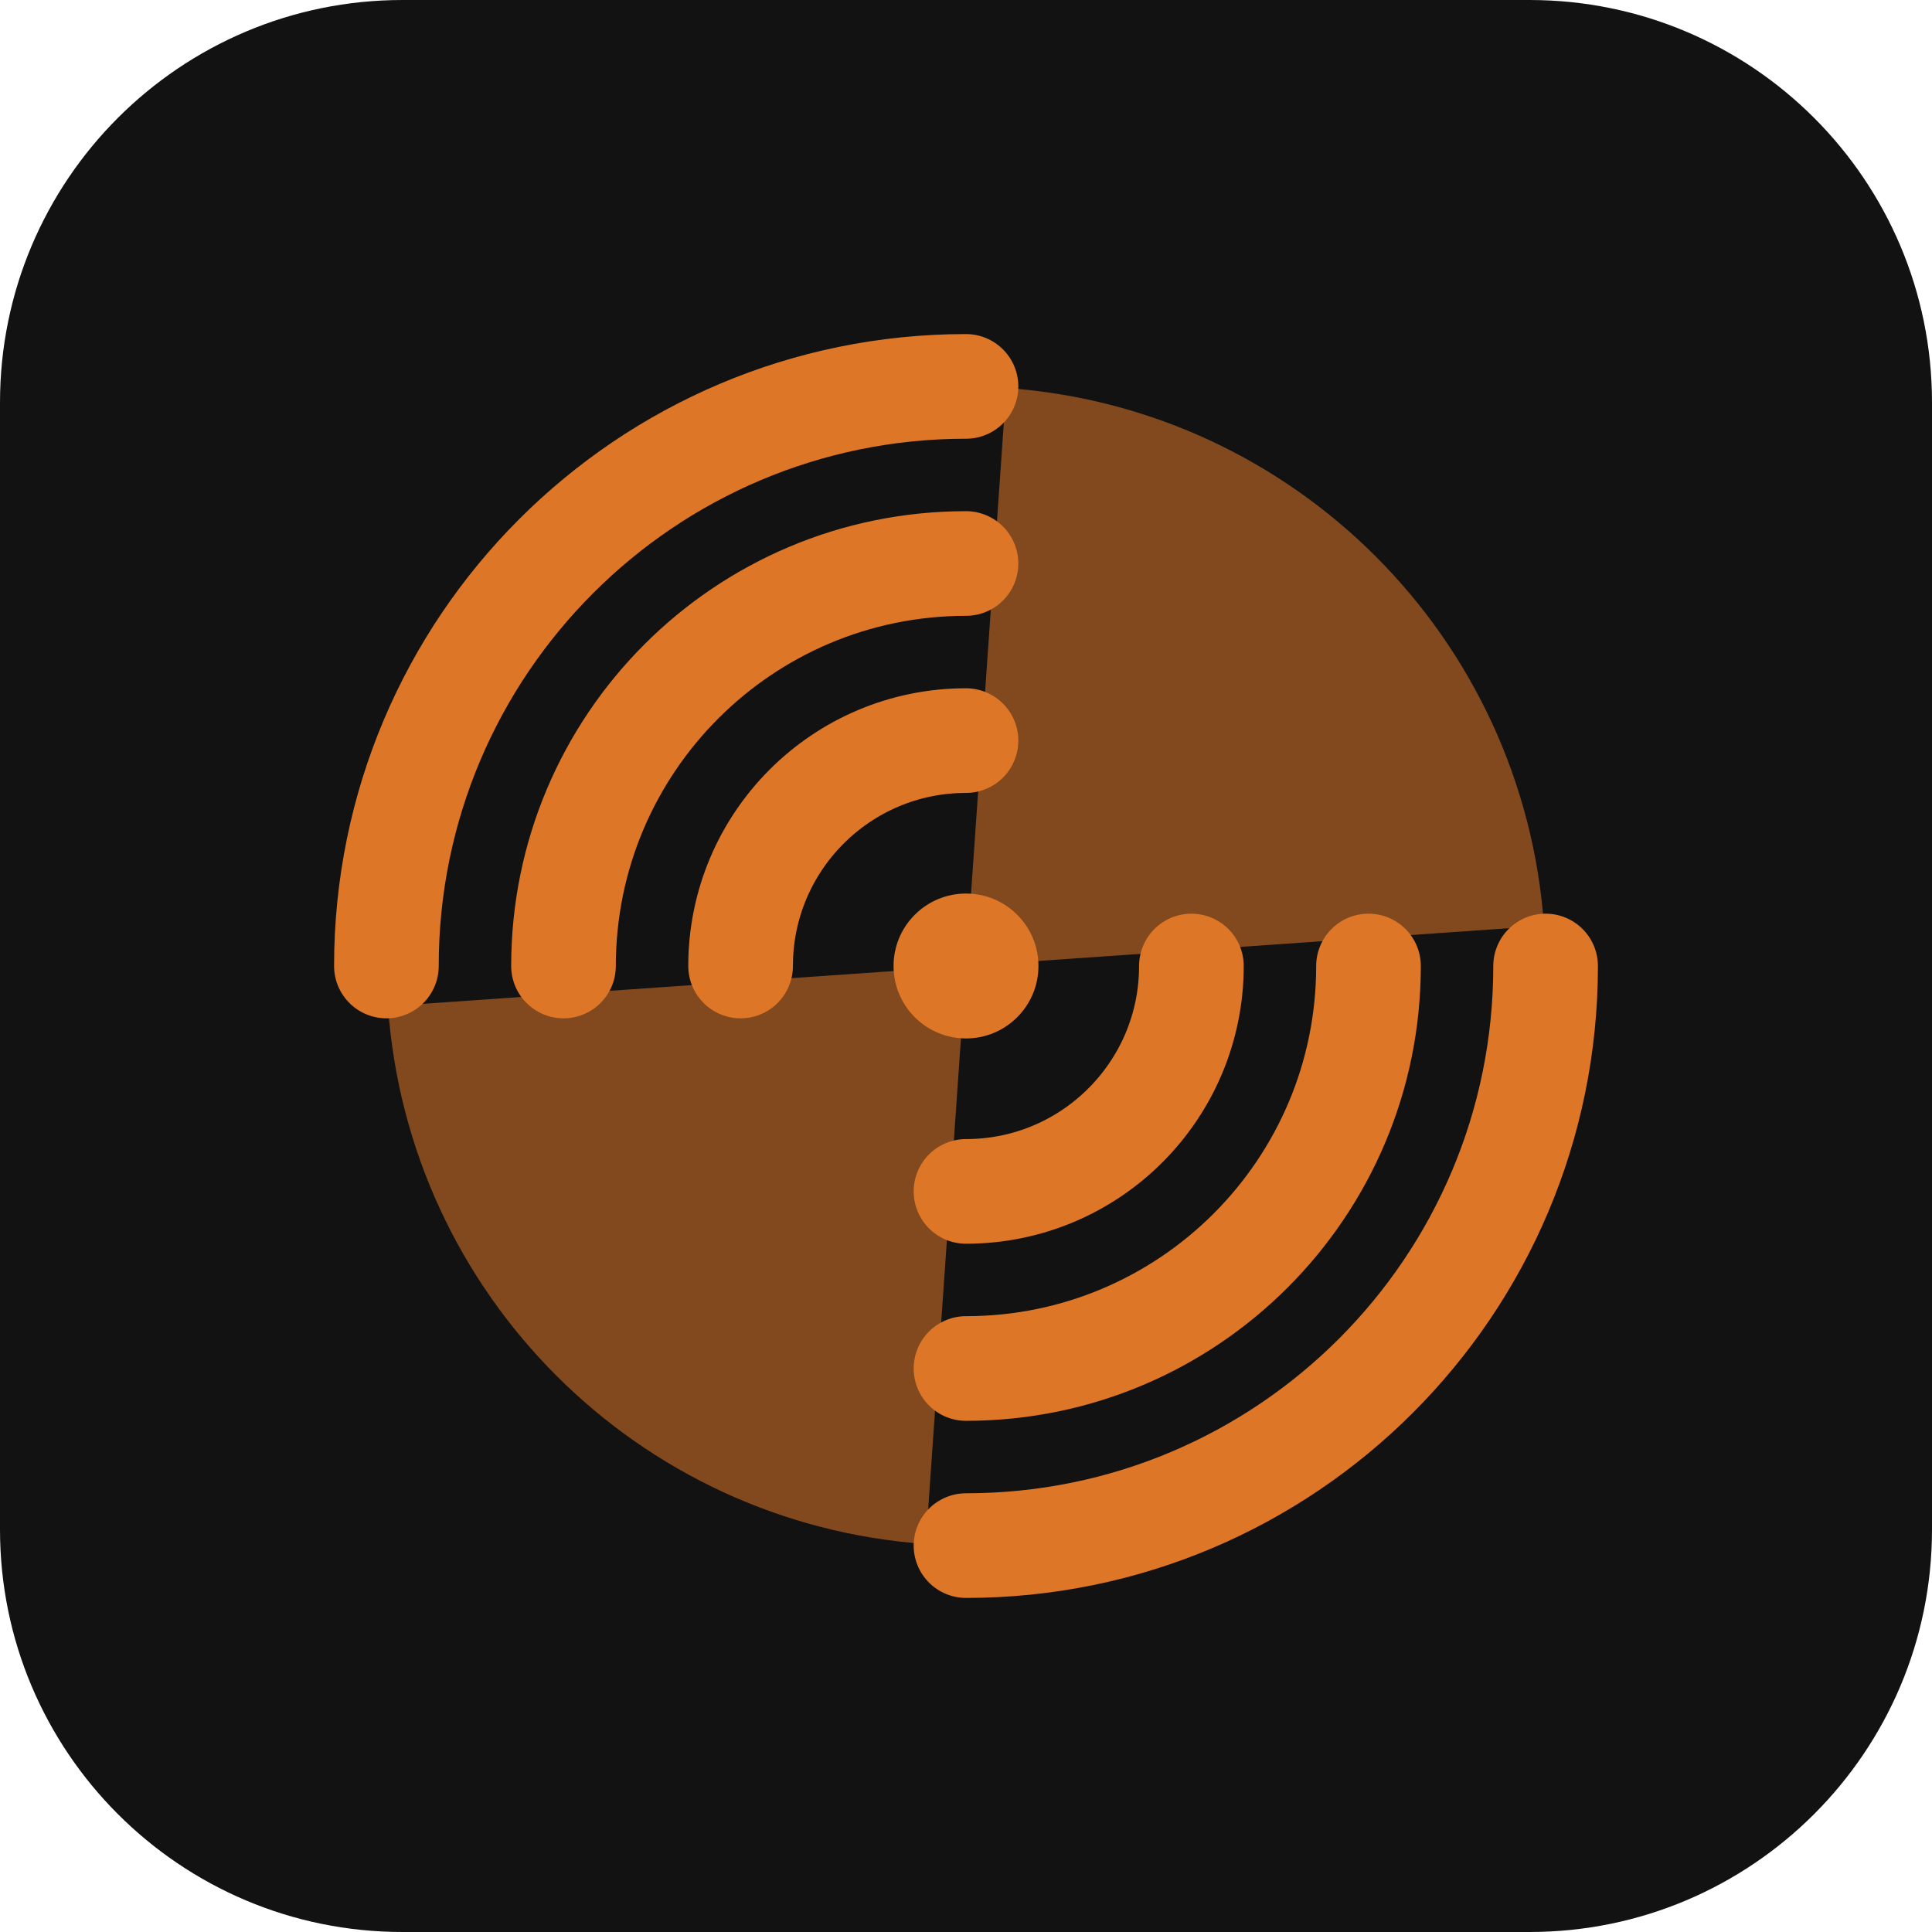
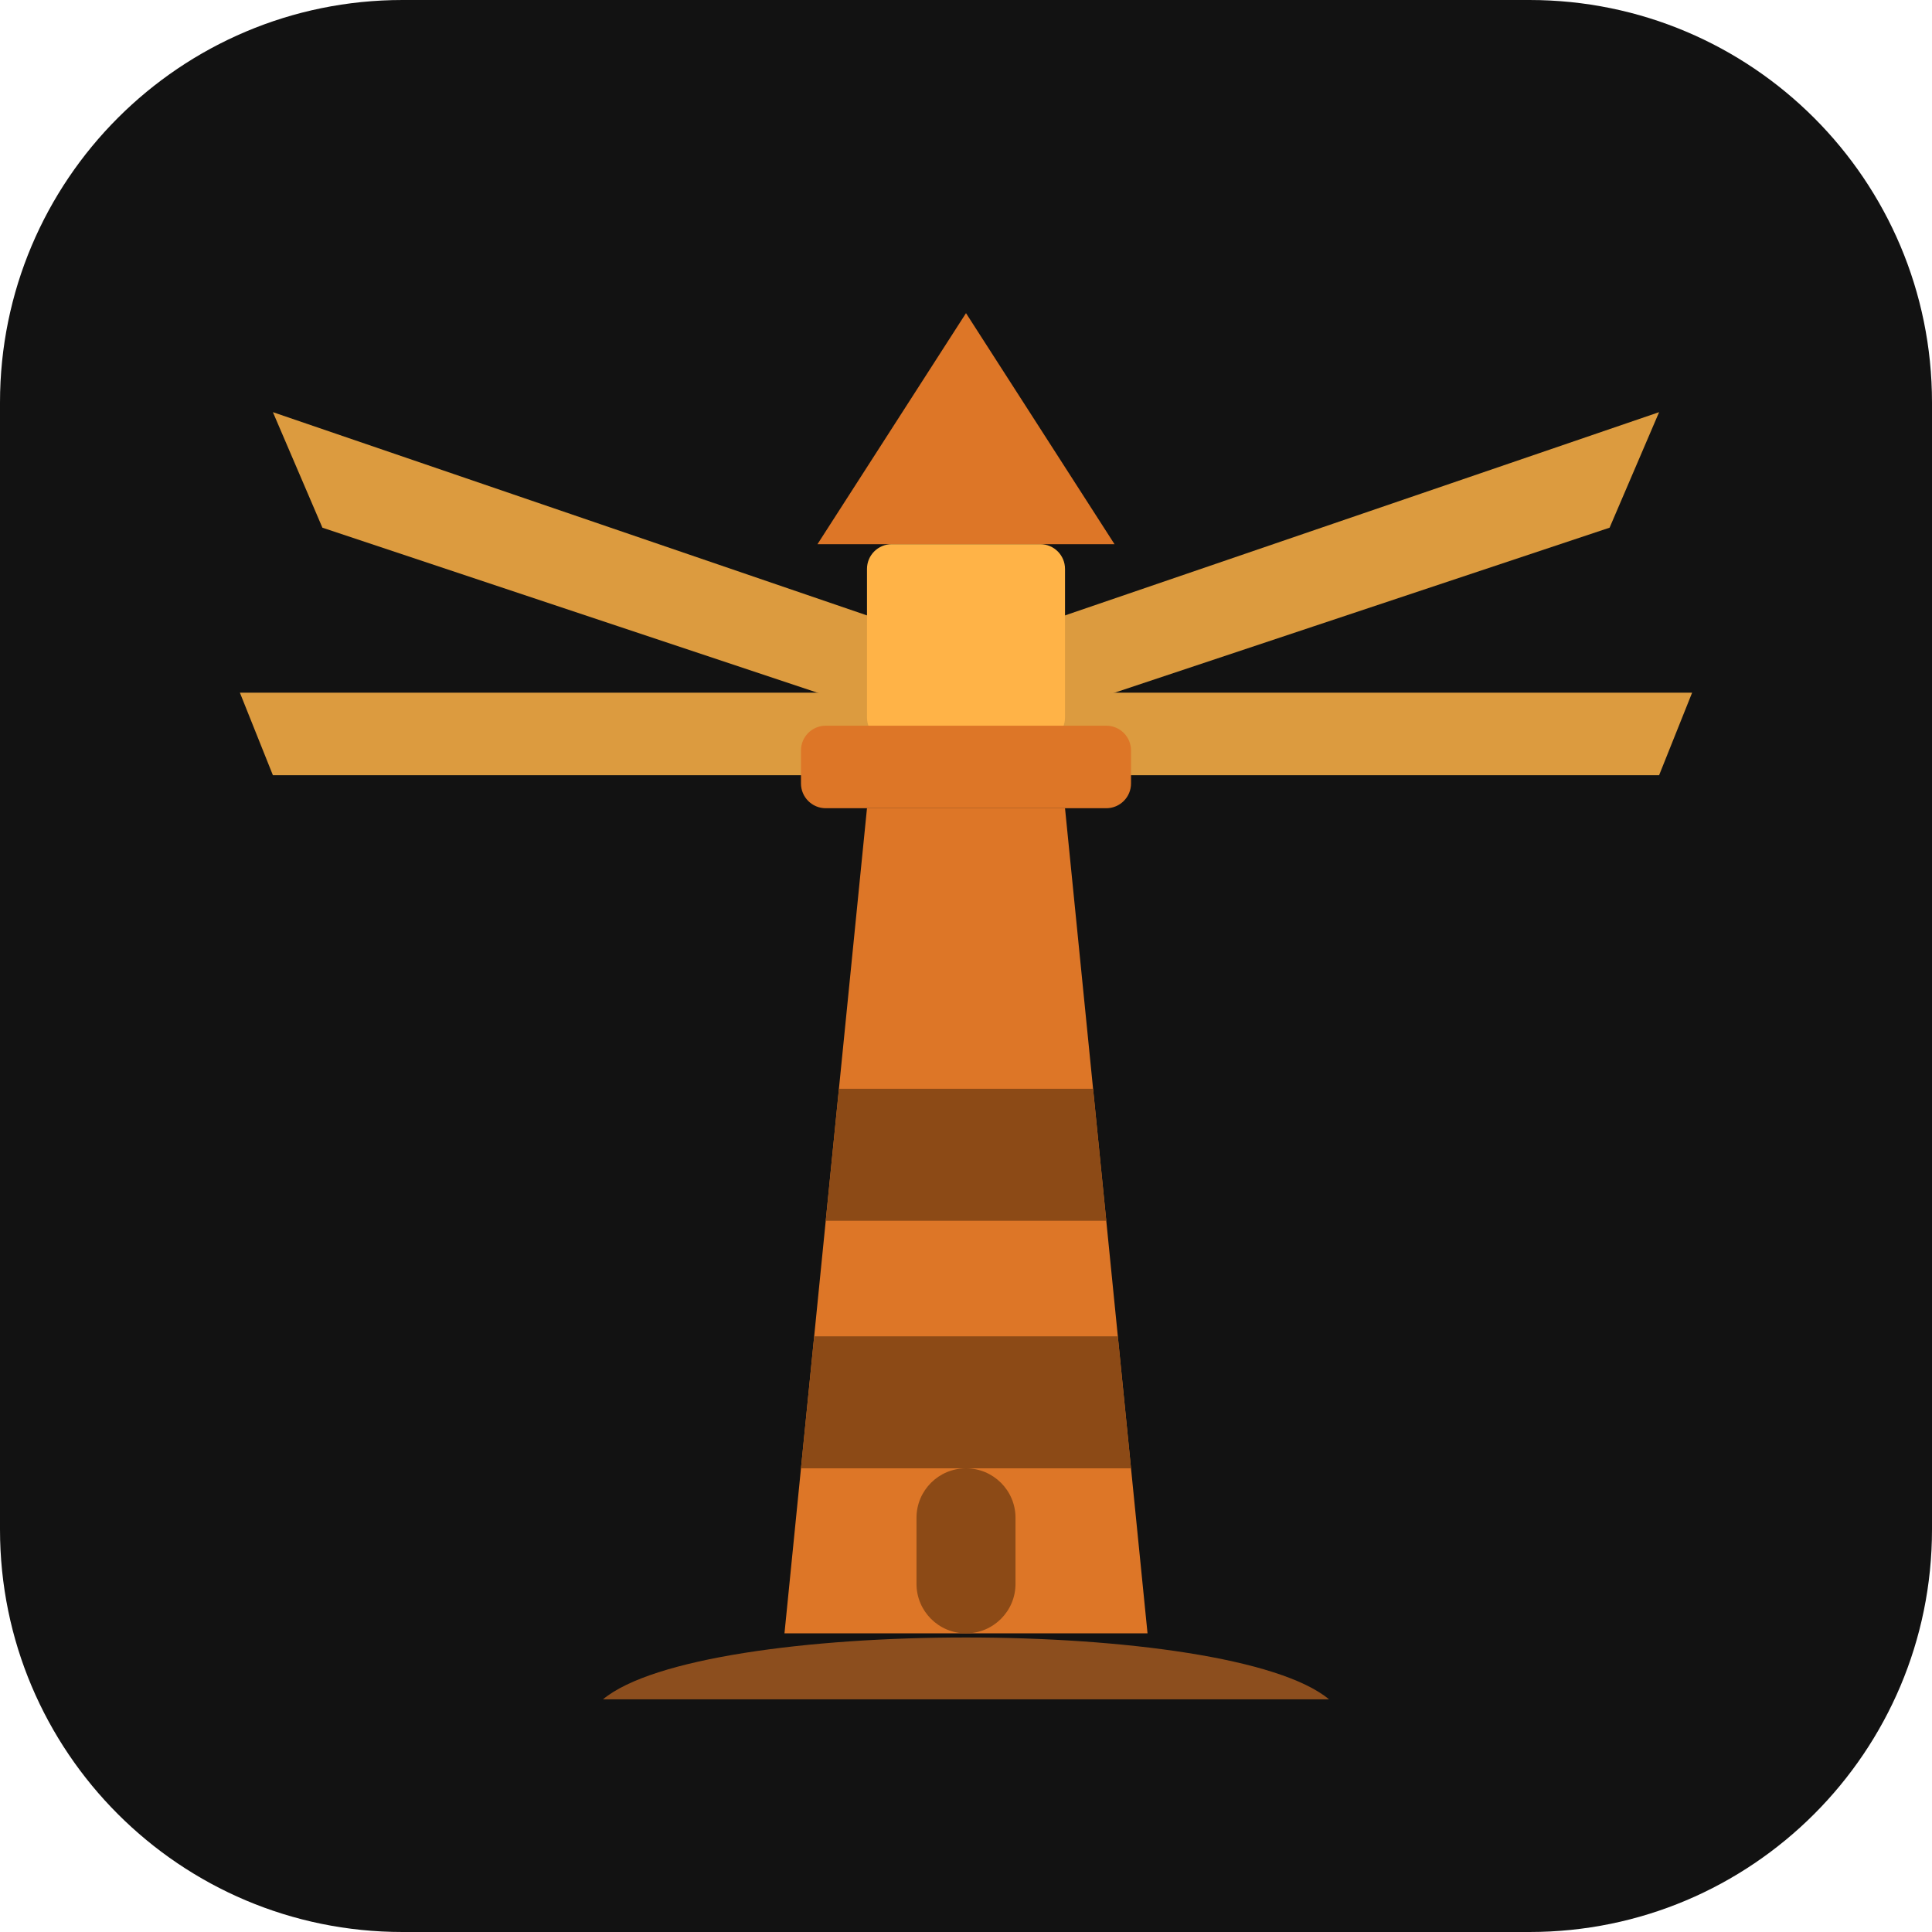
<svg xmlns="http://www.w3.org/2000/svg" viewBox="0 0 96 96" width="96" height="96">
  <rect width="96" height="96" rx="20" fill="#121212" />
-   <g transform="translate(48 48) scale(0.8) translate(-48 -48)">
-     <g fill="none" stroke="#dd7627" stroke-width="6.5" stroke-linecap="round">
-       <path d="M34 48A14 14 0 0 1 48 34M23 48A25 25 0 0 1 48 23M12 48A36 36 0 0 1 48 12" />
-       <path d="M62 48A14 14 0 0 1 48 62M73 48A25 25 0 0 1 48 73M84 48A36 36 0 0 1 48 84" />
+   <g transform="translate(48 50) scale(0.82) translate(-48 -50)">
+     <g fill="#ffb347" opacity="0.85">
+       <path d="M44 27L6 14l3 7 33 11z" />
+       <path d="M44 31L4 31l2 5 38 0z" />
+       <path d="M52 27l38-13-3 7-33 11z" />
+       <path d="M52 31l40 0-2 5-38 0z" />
    </g>
-     <path d="M50.5 12.1A36 36 0 0 1 83.9 45.5L48 48Z" fill="#dd7627" opacity="0.55" />
-     <path d="M45.5 83.9A36 36 0 0 1 12.1 50.5L48 48Z" fill="#dd7627" opacity="0.55" />
-     <circle cx="48" cy="48" r="4.5" fill="#dd7627" />
+     <path d="M39 22L48 8l9 14z" fill="#dd7627" />
+     <rect x="42" y="22" width="12" height="12" rx="1.5" fill="#ffb347" />
+     <rect x="38" y="33" width="20" height="5" rx="1.5" fill="#dd7627" />
+     <path d="M42 38h12l5 50H37z" fill="#dd7627" />
+     <path d="M40.3 55h15.4l0.8 8H39.5z" fill="#8c4a16" />
+     <path d="M38.8 70h18.4l0.8 8H38z" fill="#8c4a16" />
+     <rect x="45" y="78" width="6" height="10" rx="3" fill="#8c4a16" />
+     <path d="M26 92c6-5 38-5 44 0z" fill="#dd7627" opacity="0.6" />
  </g>
</svg>
